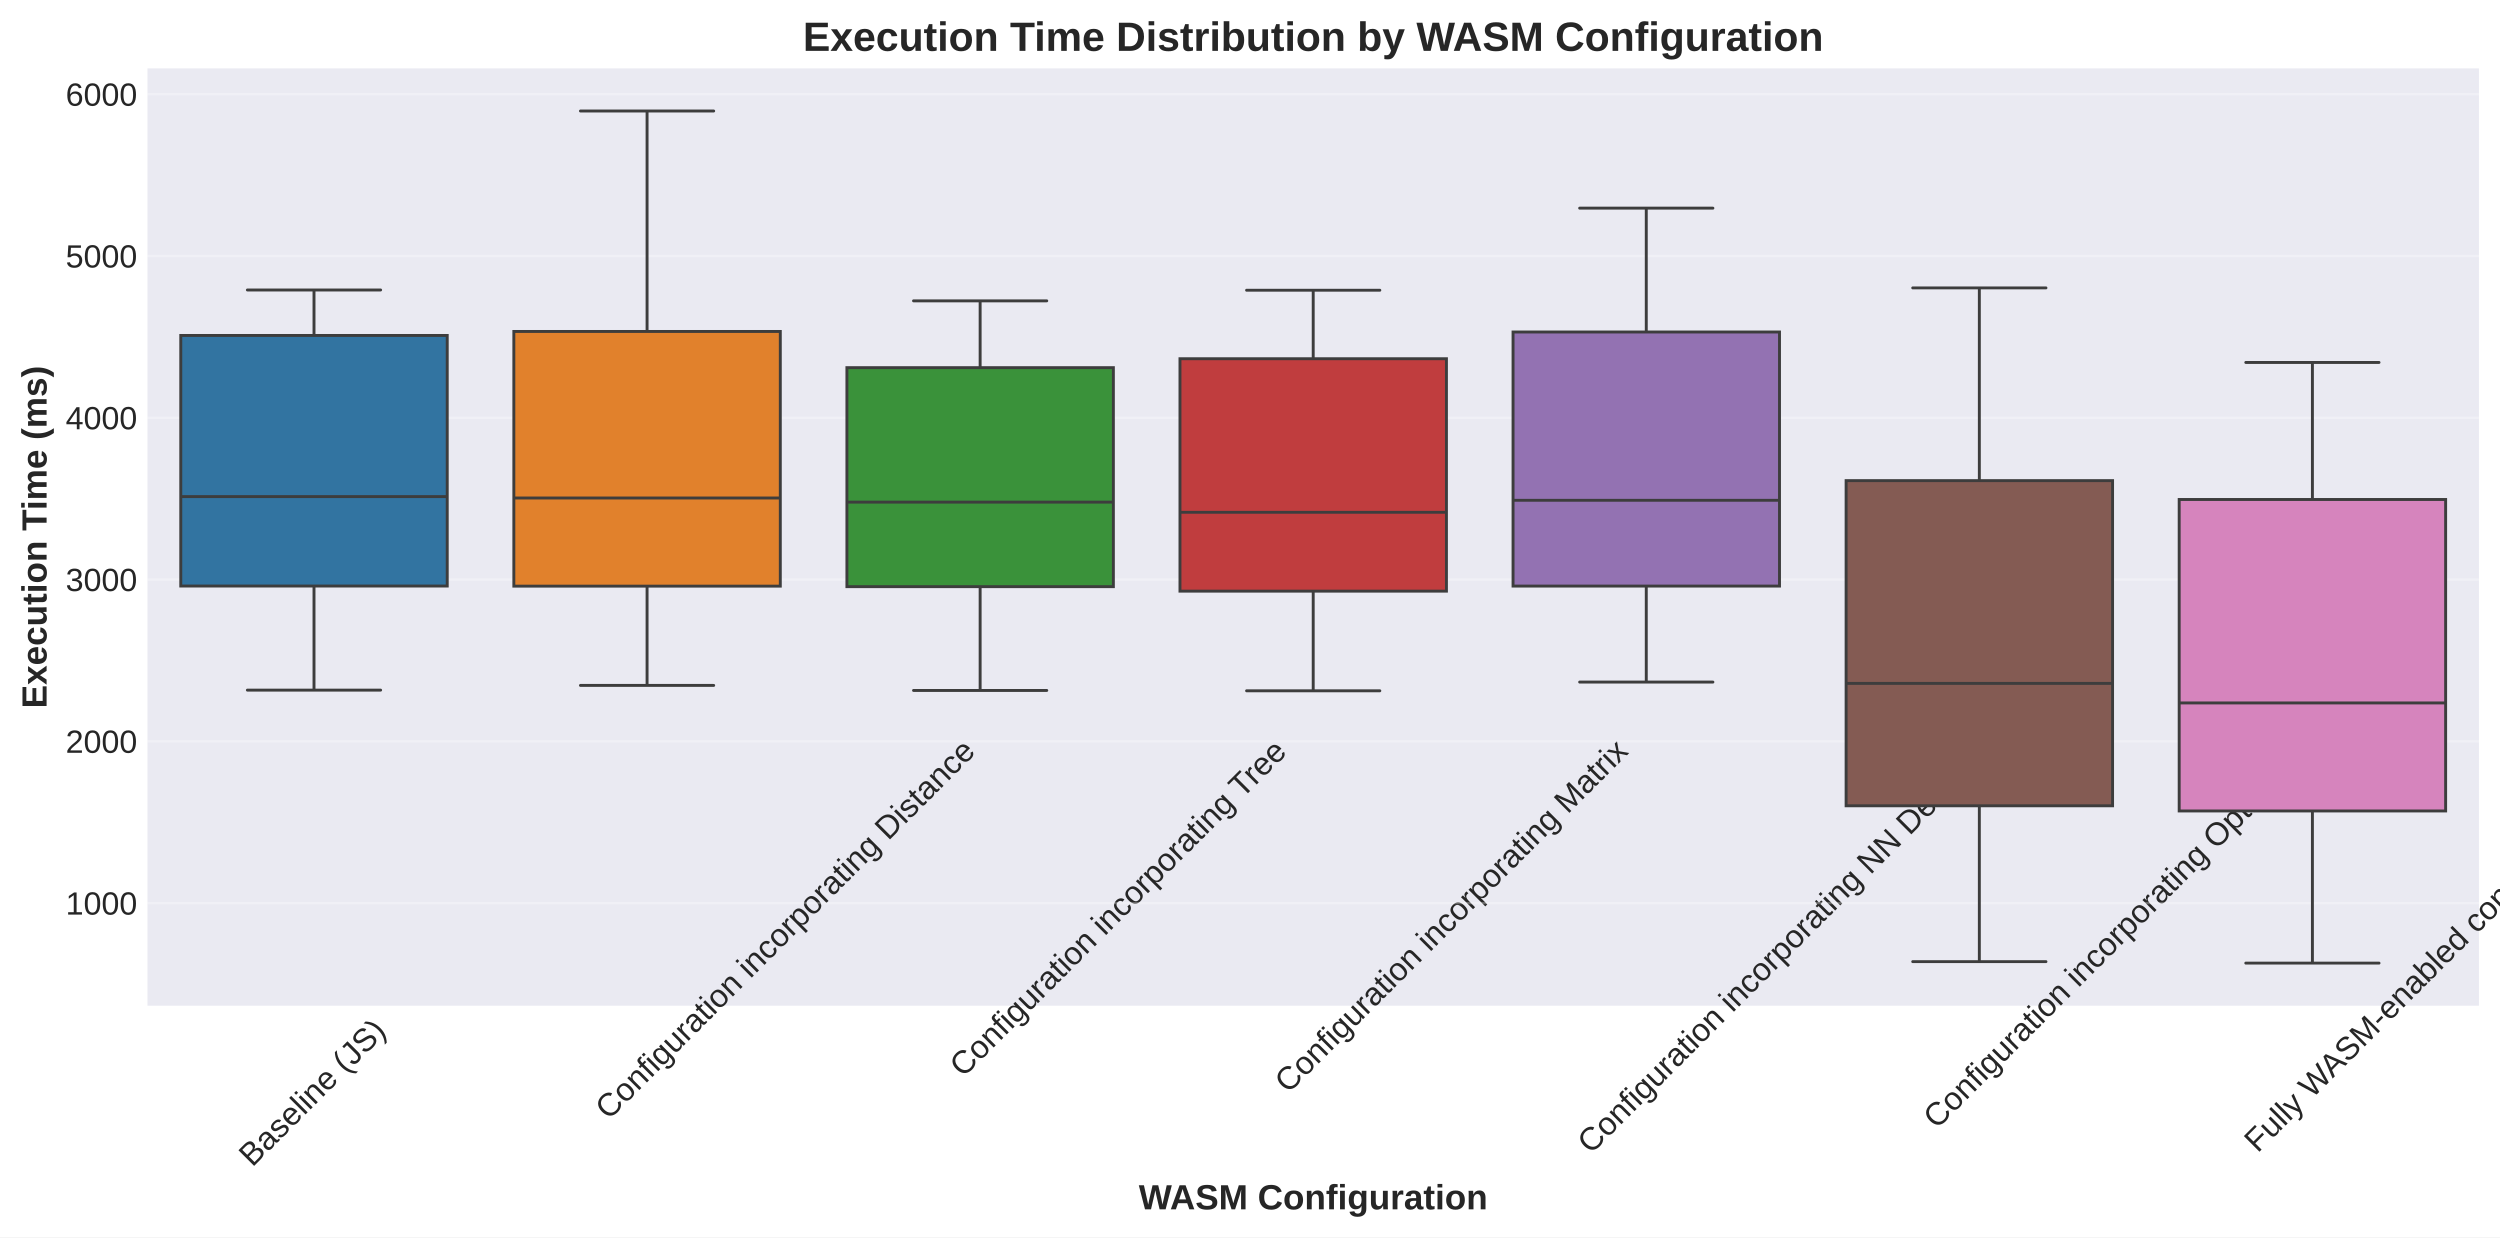
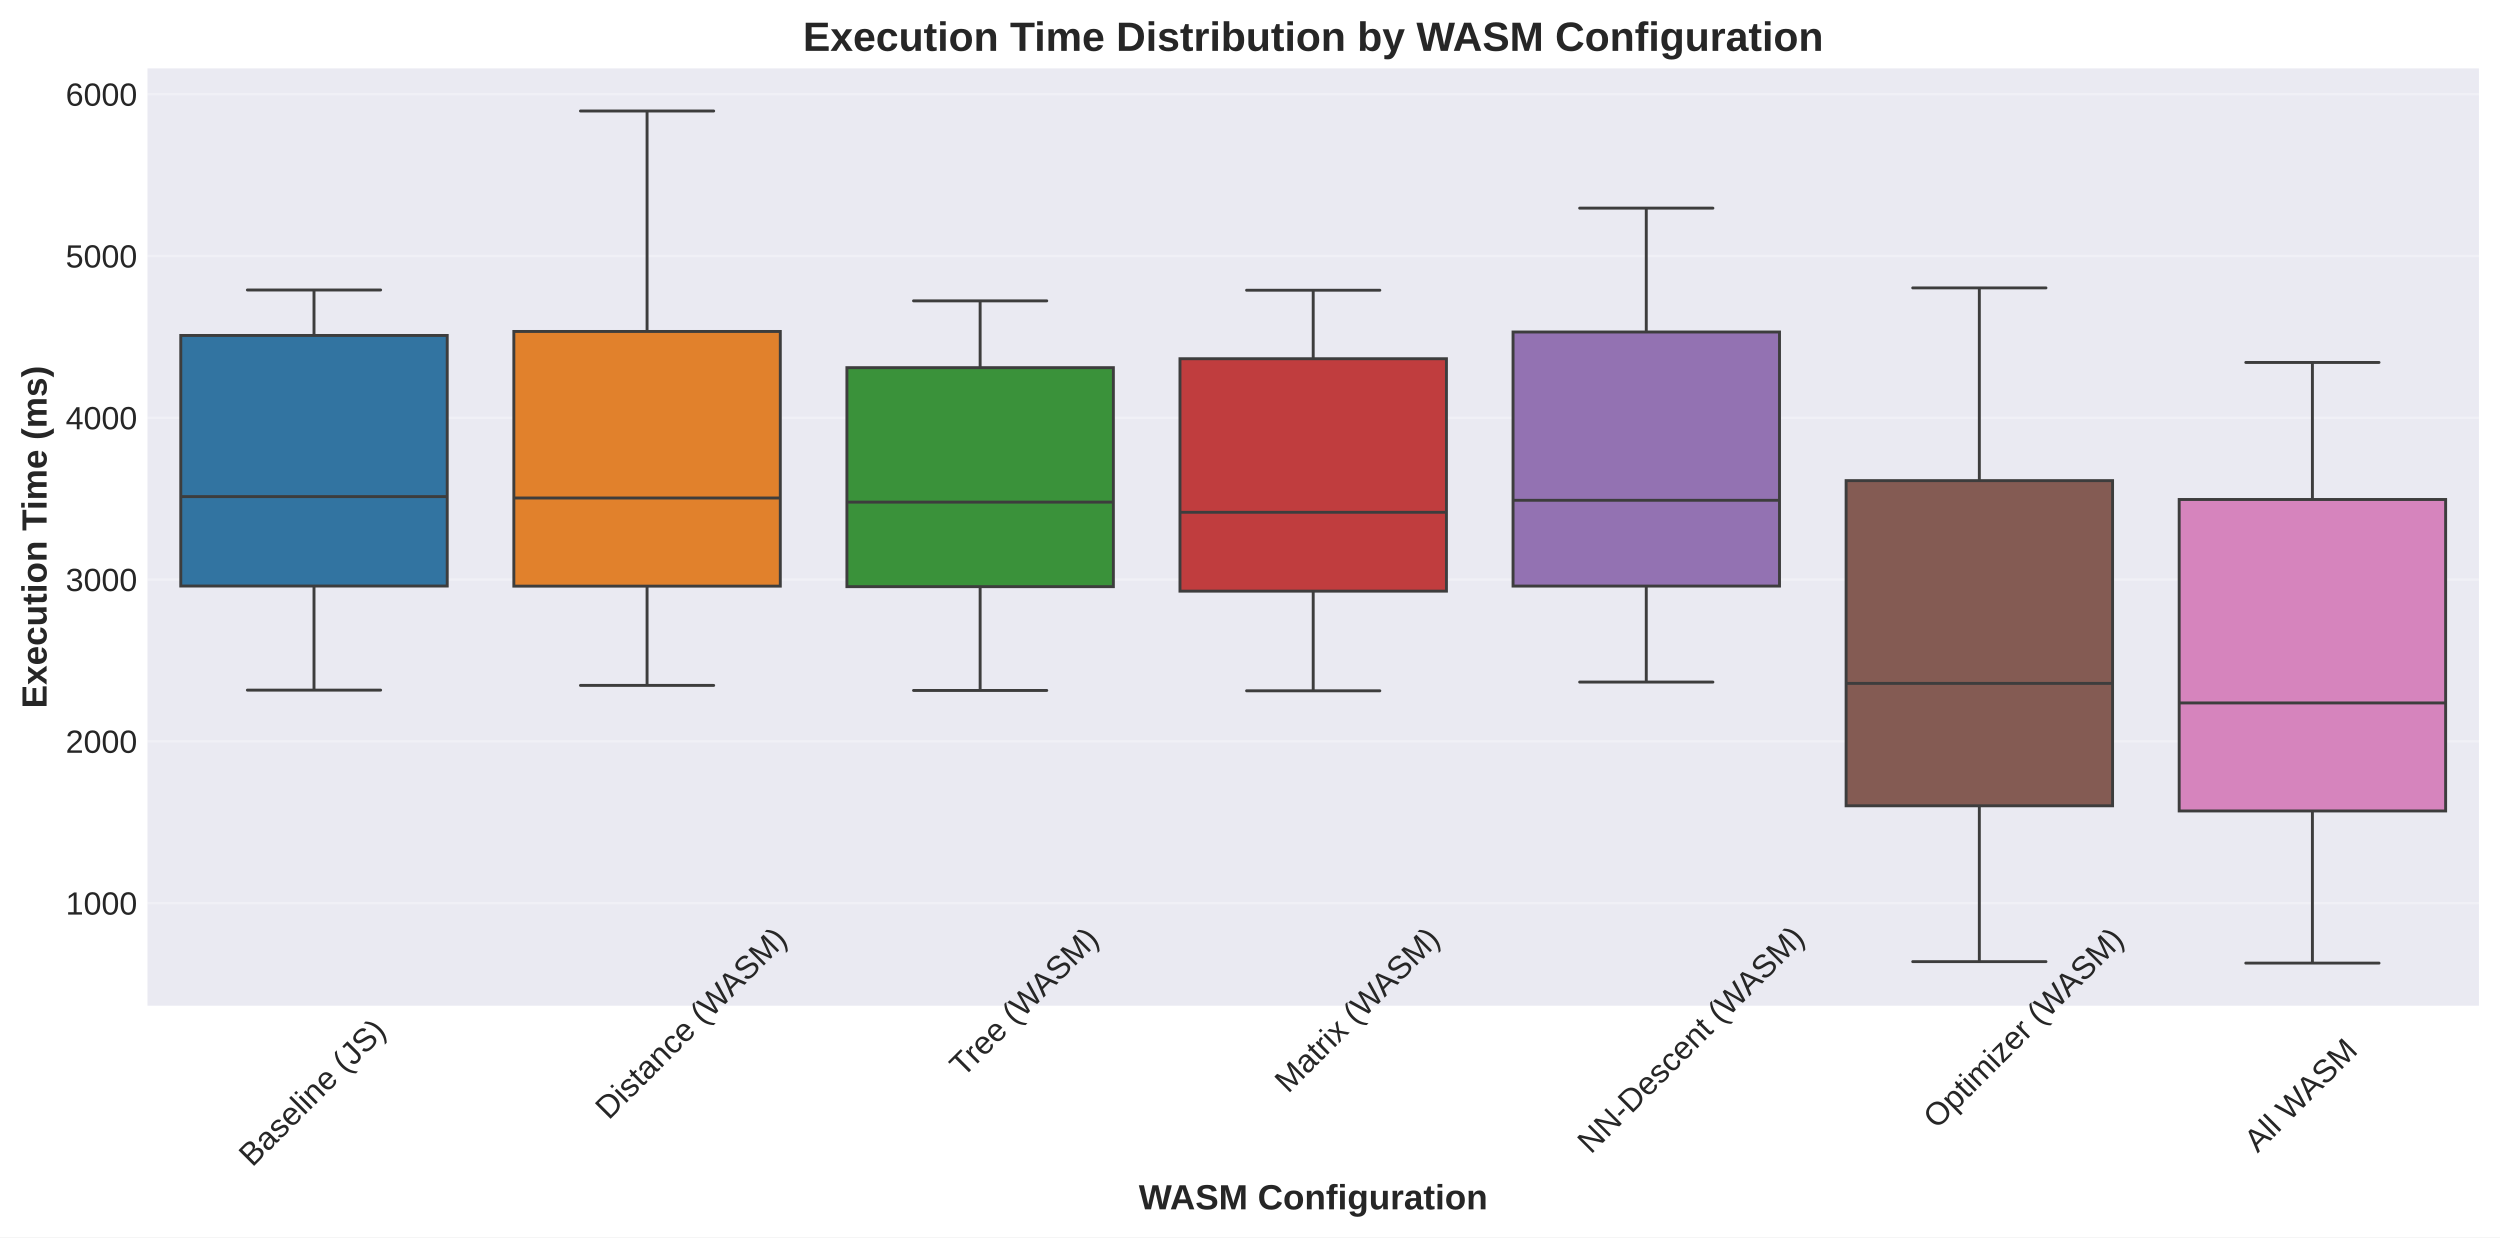
<svg xmlns="http://www.w3.org/2000/svg" width="854.921pt" height="423.132pt" viewBox="0 0 854.921 423.132" version="1.1">
  <defs>
    <style type="text/css">*{stroke-linejoin: round; stroke-linecap: butt}</style>
  </defs>
  <g id="figure_1">
    <g id="patch_1">
      <path d="M 0 423.132  L 854.921 423.132  L 854.921 -0  L 0 -0  z " style="fill: #ffffff" />
    </g>
    <g id="axes_1">
      <g id="patch_2">
        <path d="M 50.429 343.922  L 847.721 343.922  L 847.721 23.392  L 50.429 23.392  z " style="fill: #eaeaf2" />
      </g>
      <g id="matplotlib.axis_1">
        <g id="xtick_1">
          <g id="line2d_1" />
          <g id="text_1">
            <text style="font-size: 11px; font-family: 'Arial', 'Liberation Sans', 'DejaVu Sans', 'Bitstream Vera Sans', sans-serif; fill: #262626" transform="translate(86.26465 399.3372) rotate(-45)">Baseline (JS)</text>
          </g>
        </g>
        <g id="xtick_2">
          <g id="line2d_2" />
          <g id="text_2">
-             <text style="font-size: 11px; font-family: 'Arial', 'Liberation Sans', 'DejaVu Sans', 'Bitstream Vera Sans', sans-serif; fill: #262626" transform="translate(208.1579 383.2498) rotate(-45)">Configuration incorporating Distance</text>
+             <text style="font-size: 11px; font-family: 'Arial', 'Liberation Sans', 'DejaVu Sans', 'Bitstream Vera Sans', sans-serif; fill: #262626" transform="translate(208.1579 383.2498) rotate(-45)">Distance (WASM)</text>
          </g>
        </g>
        <g id="xtick_3">
          <g id="line2d_3" />
          <g id="text_3">
-             <text style="font-size: 11px; font-family: 'Arial', 'Liberation Sans', 'DejaVu Sans', 'Bitstream Vera Sans', sans-serif; fill: #262626" transform="translate(329.3372 368.6888) rotate(-45)">Configuration incorporating Tree</text>
+             <text style="font-size: 11px; font-family: 'Arial', 'Liberation Sans', 'DejaVu Sans', 'Bitstream Vera Sans', sans-serif; fill: #262626" transform="translate(329.3372 368.6888) rotate(-45)">Tree (WASM)</text>
          </g>
        </g>
        <g id="xtick_4">
          <g id="line2d_4" />
          <g id="text_4">
-             <text style="font-size: 11px; font-family: 'Arial', 'Liberation Sans', 'DejaVu Sans', 'Bitstream Vera Sans', sans-serif; fill: #262626" transform="translate(440.4996 374.1615) rotate(-45)">Configuration incorporating Matrix</text>
+             <text style="font-size: 11px; font-family: 'Arial', 'Liberation Sans', 'DejaVu Sans', 'Bitstream Vera Sans', sans-serif; fill: #262626" transform="translate(440.4996 374.1615) rotate(-45)">Matrix (WASM)</text>
          </g>
        </g>
        <g id="xtick_5">
          <g id="line2d_5" />
          <g id="text_5">
-             <text style="font-size: 11px; font-family: 'Arial', 'Liberation Sans', 'DejaVu Sans', 'Bitstream Vera Sans', sans-serif; fill: #262626" transform="translate(544.0205 394.917) rotate(-45)">Configuration incorporating NN Descent</text>
+             <text style="font-size: 11px; font-family: 'Arial', 'Liberation Sans', 'DejaVu Sans', 'Bitstream Vera Sans', sans-serif; fill: #262626" transform="translate(544.0205 394.917) rotate(-45)">NN-Descent (WASM)</text>
          </g>
        </g>
        <g id="xtick_6">
          <g id="line2d_6" />
          <g id="text_6">
-             <text style="font-size: 11px; font-family: 'Arial', 'Liberation Sans', 'DejaVu Sans', 'Bitstream Vera Sans', sans-serif; fill: #262626" transform="translate(662.2951 386.3647) rotate(-45)">Configuration incorporating Optimizer</text>
+             <text style="font-size: 11px; font-family: 'Arial', 'Liberation Sans', 'DejaVu Sans', 'Bitstream Vera Sans', sans-serif; fill: #262626" transform="translate(662.2951 386.3647) rotate(-45)">Optimizer (WASM)</text>
          </g>
        </g>
        <g id="xtick_7">
          <g id="line2d_7" />
          <g id="text_7">
-             <text style="font-size: 11px; font-family: 'Arial', 'Liberation Sans', 'DejaVu Sans', 'Bitstream Vera Sans', sans-serif; fill: #262626" transform="translate(772.0331 394.4868) rotate(-45)">Fully WASM-enabled configuration</text>
+             <text style="font-size: 11px; font-family: 'Arial', 'Liberation Sans', 'DejaVu Sans', 'Bitstream Vera Sans', sans-serif; fill: #262626" transform="translate(772.0331 394.4868) rotate(-45)">All WASM</text>
          </g>
        </g>
        <g id="text_8">
          <text style="font-weight: 700; font-size: 12px; font-family: 'Arial', 'Liberation Sans', 'DejaVu Sans', 'Bitstream Vera Sans', sans-serif; text-anchor: middle; fill: #262626" x="449.075" y="413.564" transform="rotate(-0 449.075 413.5637)">WASM Configuration</text>
        </g>
      </g>
      <g id="matplotlib.axis_2">
        <g id="ytick_1">
          <g id="line2d_8">
            <path d="M 50.429 308.828  L 847.721 308.828  " clip-path="url(#pd1029b9f2d)" style="fill: none; stroke: #ffffff; stroke-opacity: 0.3; stroke-width: 0.8; stroke-linecap: round" />
          </g>
          <g id="line2d_9" />
          <g id="text_9">
            <text style="font-size: 11px; font-family: 'Arial', 'Liberation Sans', 'DejaVu Sans', 'Bitstream Vera Sans', sans-serif; text-anchor: end; fill: #262626" x="46.929" y="312.765" transform="rotate(-0 46.92938 312.7648)">1000</text>
          </g>
        </g>
        <g id="ytick_2">
          <g id="line2d_10">
            <path d="M 50.429 253.507  L 847.721 253.507  " clip-path="url(#pd1029b9f2d)" style="fill: none; stroke: #ffffff; stroke-opacity: 0.3; stroke-width: 0.8; stroke-linecap: round" />
          </g>
          <g id="line2d_11" />
          <g id="text_10">
            <text style="font-size: 11px; font-family: 'Arial', 'Liberation Sans', 'DejaVu Sans', 'Bitstream Vera Sans', sans-serif; text-anchor: end; fill: #262626" x="46.929" y="257.444" transform="rotate(-0 46.92938 257.4441)">2000</text>
          </g>
        </g>
        <g id="ytick_3">
          <g id="line2d_12">
            <path d="M 50.429 198.187  L 847.721 198.187  " clip-path="url(#pd1029b9f2d)" style="fill: none; stroke: #ffffff; stroke-opacity: 0.3; stroke-width: 0.8; stroke-linecap: round" />
          </g>
          <g id="line2d_13" />
          <g id="text_11">
            <text style="font-size: 11px; font-family: 'Arial', 'Liberation Sans', 'DejaVu Sans', 'Bitstream Vera Sans', sans-serif; text-anchor: end; fill: #262626" x="46.929" y="202.123" transform="rotate(-0 46.92938 202.1234)">3000</text>
          </g>
        </g>
        <g id="ytick_4">
          <g id="line2d_14">
            <path d="M 50.429 142.866  L 847.721 142.866  " clip-path="url(#pd1029b9f2d)" style="fill: none; stroke: #ffffff; stroke-opacity: 0.3; stroke-width: 0.8; stroke-linecap: round" />
          </g>
          <g id="line2d_15" />
          <g id="text_12">
            <text style="font-size: 11px; font-family: 'Arial', 'Liberation Sans', 'DejaVu Sans', 'Bitstream Vera Sans', sans-serif; text-anchor: end; fill: #262626" x="46.929" y="146.803" transform="rotate(-0 46.92938 146.8026)">4000</text>
          </g>
        </g>
        <g id="ytick_5">
          <g id="line2d_16">
            <path d="M 50.429 87.545  L 847.721 87.545  " clip-path="url(#pd1029b9f2d)" style="fill: none; stroke: #ffffff; stroke-opacity: 0.3; stroke-width: 0.8; stroke-linecap: round" />
          </g>
          <g id="line2d_17" />
          <g id="text_13">
            <text style="font-size: 11px; font-family: 'Arial', 'Liberation Sans', 'DejaVu Sans', 'Bitstream Vera Sans', sans-serif; text-anchor: end; fill: #262626" x="46.929" y="91.482" transform="rotate(-0 46.92938 91.48188)">5000</text>
          </g>
        </g>
        <g id="ytick_6">
          <g id="line2d_18">
            <path d="M 50.429 32.224  L 847.721 32.224  " clip-path="url(#pd1029b9f2d)" style="fill: none; stroke: #ffffff; stroke-opacity: 0.3; stroke-width: 0.8; stroke-linecap: round" />
          </g>
          <g id="line2d_19" />
          <g id="text_14">
            <text style="font-size: 11px; font-family: 'Arial', 'Liberation Sans', 'DejaVu Sans', 'Bitstream Vera Sans', sans-serif; text-anchor: end; fill: #262626" x="46.929" y="36.161" transform="rotate(-0 46.92938 36.16114)">6000</text>
          </g>
        </g>
        <g id="text_15">
          <text style="font-weight: 700; font-size: 12px; font-family: 'Arial', 'Liberation Sans', 'DejaVu Sans', 'Bitstream Vera Sans', sans-serif; text-anchor: middle; fill: #262626" x="15.936" y="183.657" transform="rotate(-90 15.93562 183.6566)">Execution Time (ms)</text>
        </g>
      </g>
      <g id="patch_3">
        <path d="M 61.819 200.404  L 152.938 200.404  L 152.938 114.716  L 61.819 114.716  L 61.819 200.404  z " clip-path="url(#pd1029b9f2d)" style="fill: #3274a1; stroke: #3d3d3d; stroke-linejoin: miter" />
      </g>
      <g id="line2d_20">
        <path d="M 107.379 200.404  L 107.379 235.998  " clip-path="url(#pd1029b9f2d)" style="fill: none; stroke: #3d3d3d" />
      </g>
      <g id="line2d_21">
        <path d="M 107.379 114.716  L 107.379 99.162  " clip-path="url(#pd1029b9f2d)" style="fill: none; stroke: #3d3d3d" />
      </g>
      <g id="line2d_22">
        <path d="M 84.599 235.998  L 130.159 235.998  " clip-path="url(#pd1029b9f2d)" style="fill: none; stroke: #3d3d3d; stroke-linecap: round" />
      </g>
      <g id="line2d_23">
        <path d="M 84.599 99.162  L 130.159 99.162  " clip-path="url(#pd1029b9f2d)" style="fill: none; stroke: #3d3d3d; stroke-linecap: round" />
      </g>
      <g id="patch_4">
        <path d="M 175.718 200.441  L 266.837 200.441  L 266.837 113.348  L 175.718 113.348  L 175.718 200.441  z " clip-path="url(#pd1029b9f2d)" style="fill: #e1812c; stroke: #3d3d3d; stroke-linejoin: miter" />
      </g>
      <g id="line2d_24">
        <path d="M 221.278 200.441  L 221.278 234.388  " clip-path="url(#pd1029b9f2d)" style="fill: none; stroke: #3d3d3d" />
      </g>
      <g id="line2d_25">
        <path d="M 221.278 113.348  L 221.278 37.961  " clip-path="url(#pd1029b9f2d)" style="fill: none; stroke: #3d3d3d" />
      </g>
      <g id="line2d_26">
        <path d="M 198.498 234.388  L 244.057 234.388  " clip-path="url(#pd1029b9f2d)" style="fill: none; stroke: #3d3d3d; stroke-linecap: round" />
      </g>
      <g id="line2d_27">
        <path d="M 198.498 37.961  L 244.057 37.961  " clip-path="url(#pd1029b9f2d)" style="fill: none; stroke: #3d3d3d; stroke-linecap: round" />
      </g>
      <g id="patch_5">
        <path d="M 289.617 200.618  L 380.736 200.618  L 380.736 125.725  L 289.617 125.725  L 289.617 200.618  z " clip-path="url(#pd1029b9f2d)" style="fill: #3a923a; stroke: #3d3d3d; stroke-linejoin: miter" />
      </g>
      <g id="line2d_28">
        <path d="M 335.176 200.618  L 335.176 236.109  " clip-path="url(#pd1029b9f2d)" style="fill: none; stroke: #3d3d3d" />
      </g>
      <g id="line2d_29">
        <path d="M 335.176 125.725  L 335.176 102.88  " clip-path="url(#pd1029b9f2d)" style="fill: none; stroke: #3d3d3d" />
      </g>
      <g id="line2d_30">
        <path d="M 312.397 236.109  L 357.956 236.109  " clip-path="url(#pd1029b9f2d)" style="fill: none; stroke: #3d3d3d; stroke-linecap: round" />
      </g>
      <g id="line2d_31">
        <path d="M 312.397 102.88  L 357.956 102.88  " clip-path="url(#pd1029b9f2d)" style="fill: none; stroke: #3d3d3d; stroke-linecap: round" />
      </g>
      <g id="patch_6">
        <path d="M 403.515 202.153  L 494.635 202.153  L 494.635 122.675  L 403.515 122.675  L 403.515 202.153  z " clip-path="url(#pd1029b9f2d)" style="fill: #c03d3e; stroke: #3d3d3d; stroke-linejoin: miter" />
      </g>
      <g id="line2d_32">
        <path d="M 449.075 202.153  L 449.075 236.231  " clip-path="url(#pd1029b9f2d)" style="fill: none; stroke: #3d3d3d" />
      </g>
      <g id="line2d_33">
        <path d="M 449.075 122.675  L 449.075 99.251  " clip-path="url(#pd1029b9f2d)" style="fill: none; stroke: #3d3d3d" />
      </g>
      <g id="line2d_34">
        <path d="M 426.295 236.231  L 471.855 236.231  " clip-path="url(#pd1029b9f2d)" style="fill: none; stroke: #3d3d3d; stroke-linecap: round" />
      </g>
      <g id="line2d_35">
        <path d="M 426.295 99.251  L 471.855 99.251  " clip-path="url(#pd1029b9f2d)" style="fill: none; stroke: #3d3d3d; stroke-linecap: round" />
      </g>
      <g id="patch_7">
        <path d="M 517.414 200.42  L 608.533 200.42  L 608.533 113.533  L 517.414 113.533  L 517.414 200.42  z " clip-path="url(#pd1029b9f2d)" style="fill: #9372b2; stroke: #3d3d3d; stroke-linejoin: miter" />
      </g>
      <g id="line2d_36">
        <path d="M 562.974 200.42  L 562.974 233.249  " clip-path="url(#pd1029b9f2d)" style="fill: none; stroke: #3d3d3d" />
      </g>
      <g id="line2d_37">
        <path d="M 562.974 113.533  L 562.974 71.181  " clip-path="url(#pd1029b9f2d)" style="fill: none; stroke: #3d3d3d" />
      </g>
      <g id="line2d_38">
        <path d="M 540.194 233.249  L 585.754 233.249  " clip-path="url(#pd1029b9f2d)" style="fill: none; stroke: #3d3d3d; stroke-linecap: round" />
      </g>
      <g id="line2d_39">
        <path d="M 540.194 71.181  L 585.754 71.181  " clip-path="url(#pd1029b9f2d)" style="fill: none; stroke: #3d3d3d; stroke-linecap: round" />
      </g>
      <g id="patch_8">
        <path d="M 631.313 275.554  L 722.432 275.554  L 722.432 164.358  L 631.313 164.358  L 631.313 275.554  z " clip-path="url(#pd1029b9f2d)" style="fill: #845b53; stroke: #3d3d3d; stroke-linejoin: miter" />
      </g>
      <g id="line2d_40">
        <path d="M 676.872 275.554  L 676.872 328.849  " clip-path="url(#pd1029b9f2d)" style="fill: none; stroke: #3d3d3d" />
      </g>
      <g id="line2d_41">
        <path d="M 676.872 164.358  L 676.872 98.454  " clip-path="url(#pd1029b9f2d)" style="fill: none; stroke: #3d3d3d" />
      </g>
      <g id="line2d_42">
        <path d="M 654.093 328.849  L 699.652 328.849  " clip-path="url(#pd1029b9f2d)" style="fill: none; stroke: #3d3d3d; stroke-linecap: round" />
      </g>
      <g id="line2d_43">
        <path d="M 654.093 98.454  L 699.652 98.454  " clip-path="url(#pd1029b9f2d)" style="fill: none; stroke: #3d3d3d; stroke-linecap: round" />
      </g>
      <g id="patch_9">
        <path d="M 745.212 277.323  L 836.331 277.323  L 836.331 170.81  L 745.212 170.81  L 745.212 277.323  z " clip-path="url(#pd1029b9f2d)" style="fill: #d684bd; stroke: #3d3d3d; stroke-linejoin: miter" />
      </g>
      <g id="line2d_44">
        <path d="M 790.771 277.323  L 790.771 329.352  " clip-path="url(#pd1029b9f2d)" style="fill: none; stroke: #3d3d3d" />
      </g>
      <g id="line2d_45">
        <path d="M 790.771 170.81  L 790.771 123.946  " clip-path="url(#pd1029b9f2d)" style="fill: none; stroke: #3d3d3d" />
      </g>
      <g id="line2d_46">
        <path d="M 767.991 329.352  L 813.551 329.352  " clip-path="url(#pd1029b9f2d)" style="fill: none; stroke: #3d3d3d; stroke-linecap: round" />
      </g>
      <g id="line2d_47">
        <path d="M 767.991 123.946  L 813.551 123.946  " clip-path="url(#pd1029b9f2d)" style="fill: none; stroke: #3d3d3d; stroke-linecap: round" />
      </g>
      <g id="line2d_48">
        <path d="M 61.819 169.815  L 152.938 169.815  " clip-path="url(#pd1029b9f2d)" style="fill: none; stroke: #3d3d3d" />
      </g>
      <g id="line2d_49">
        <path d="M 175.718 170.297  L 266.837 170.297  " clip-path="url(#pd1029b9f2d)" style="fill: none; stroke: #3d3d3d" />
      </g>
      <g id="line2d_50">
        <path d="M 289.617 171.71  L 380.736 171.71  " clip-path="url(#pd1029b9f2d)" style="fill: none; stroke: #3d3d3d" />
      </g>
      <g id="line2d_51">
        <path d="M 403.515 175.192  L 494.635 175.192  " clip-path="url(#pd1029b9f2d)" style="fill: none; stroke: #3d3d3d" />
      </g>
      <g id="line2d_52">
        <path d="M 517.414 171.088  L 608.533 171.088  " clip-path="url(#pd1029b9f2d)" style="fill: none; stroke: #3d3d3d" />
      </g>
      <g id="line2d_53">
        <path d="M 631.313 233.705  L 722.432 233.705  " clip-path="url(#pd1029b9f2d)" style="fill: none; stroke: #3d3d3d" />
      </g>
      <g id="line2d_54">
        <path d="M 745.212 240.385  L 836.331 240.385  " clip-path="url(#pd1029b9f2d)" style="fill: none; stroke: #3d3d3d" />
      </g>
      <g id="patch_10">
        <path d="M 50.429 343.922  L 50.429 23.392  " style="fill: none" />
      </g>
      <g id="patch_11">
        <path d="M 847.721 343.922  L 847.721 23.392  " style="fill: none" />
      </g>
      <g id="patch_12">
        <path d="M 50.429 343.922  L 847.721 343.922  " style="fill: none" />
      </g>
      <g id="patch_13">
        <path d="M 50.429 23.392  L 847.721 23.392  " style="fill: none" />
      </g>
      <g id="text_16">
        <text style="font-weight: 700; font-size: 14px; font-family: 'Arial', 'Liberation Sans', 'DejaVu Sans', 'Bitstream Vera Sans', sans-serif; text-anchor: middle; fill: #262626" x="449.075" y="17.392" transform="rotate(-0 449.075 17.39156)">Execution Time Distribution by WASM Configuration</text>
      </g>
    </g>
  </g>
  <defs>
    <clipPath id="pd1029b9f2d">
      <rect x="50.429" y="23.392" width="797.291" height="320.53" />
    </clipPath>
  </defs>
</svg>
